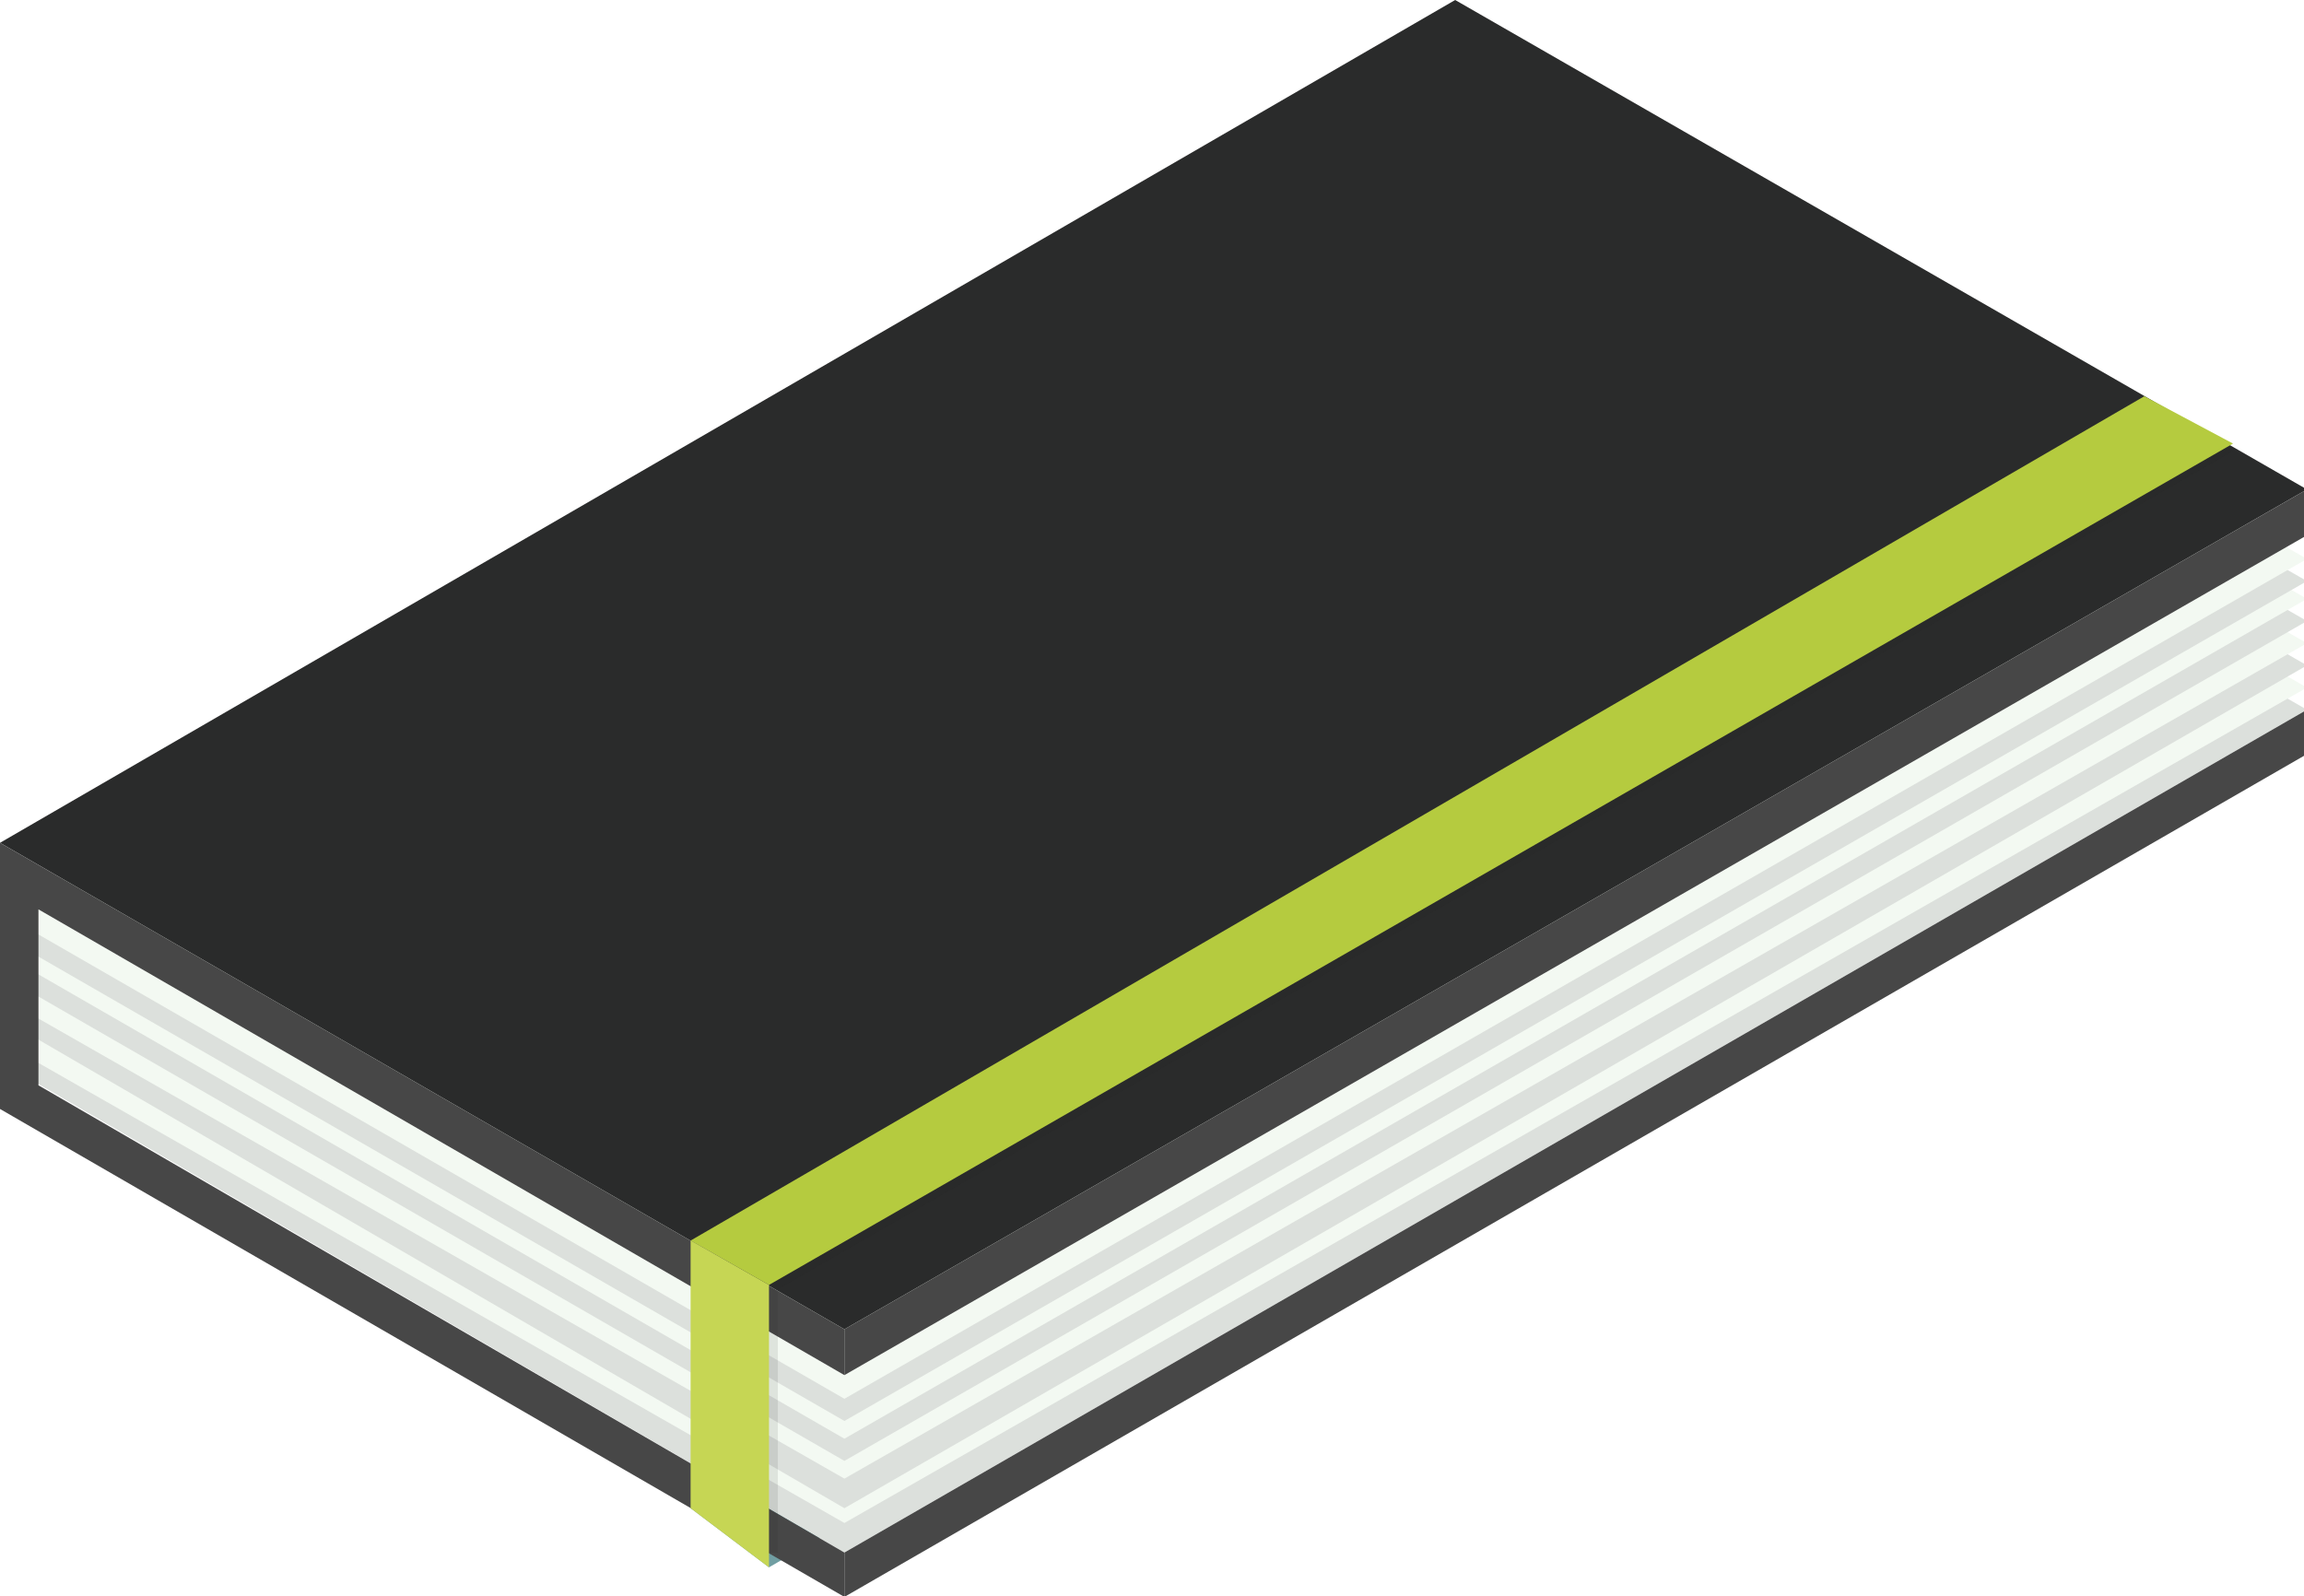
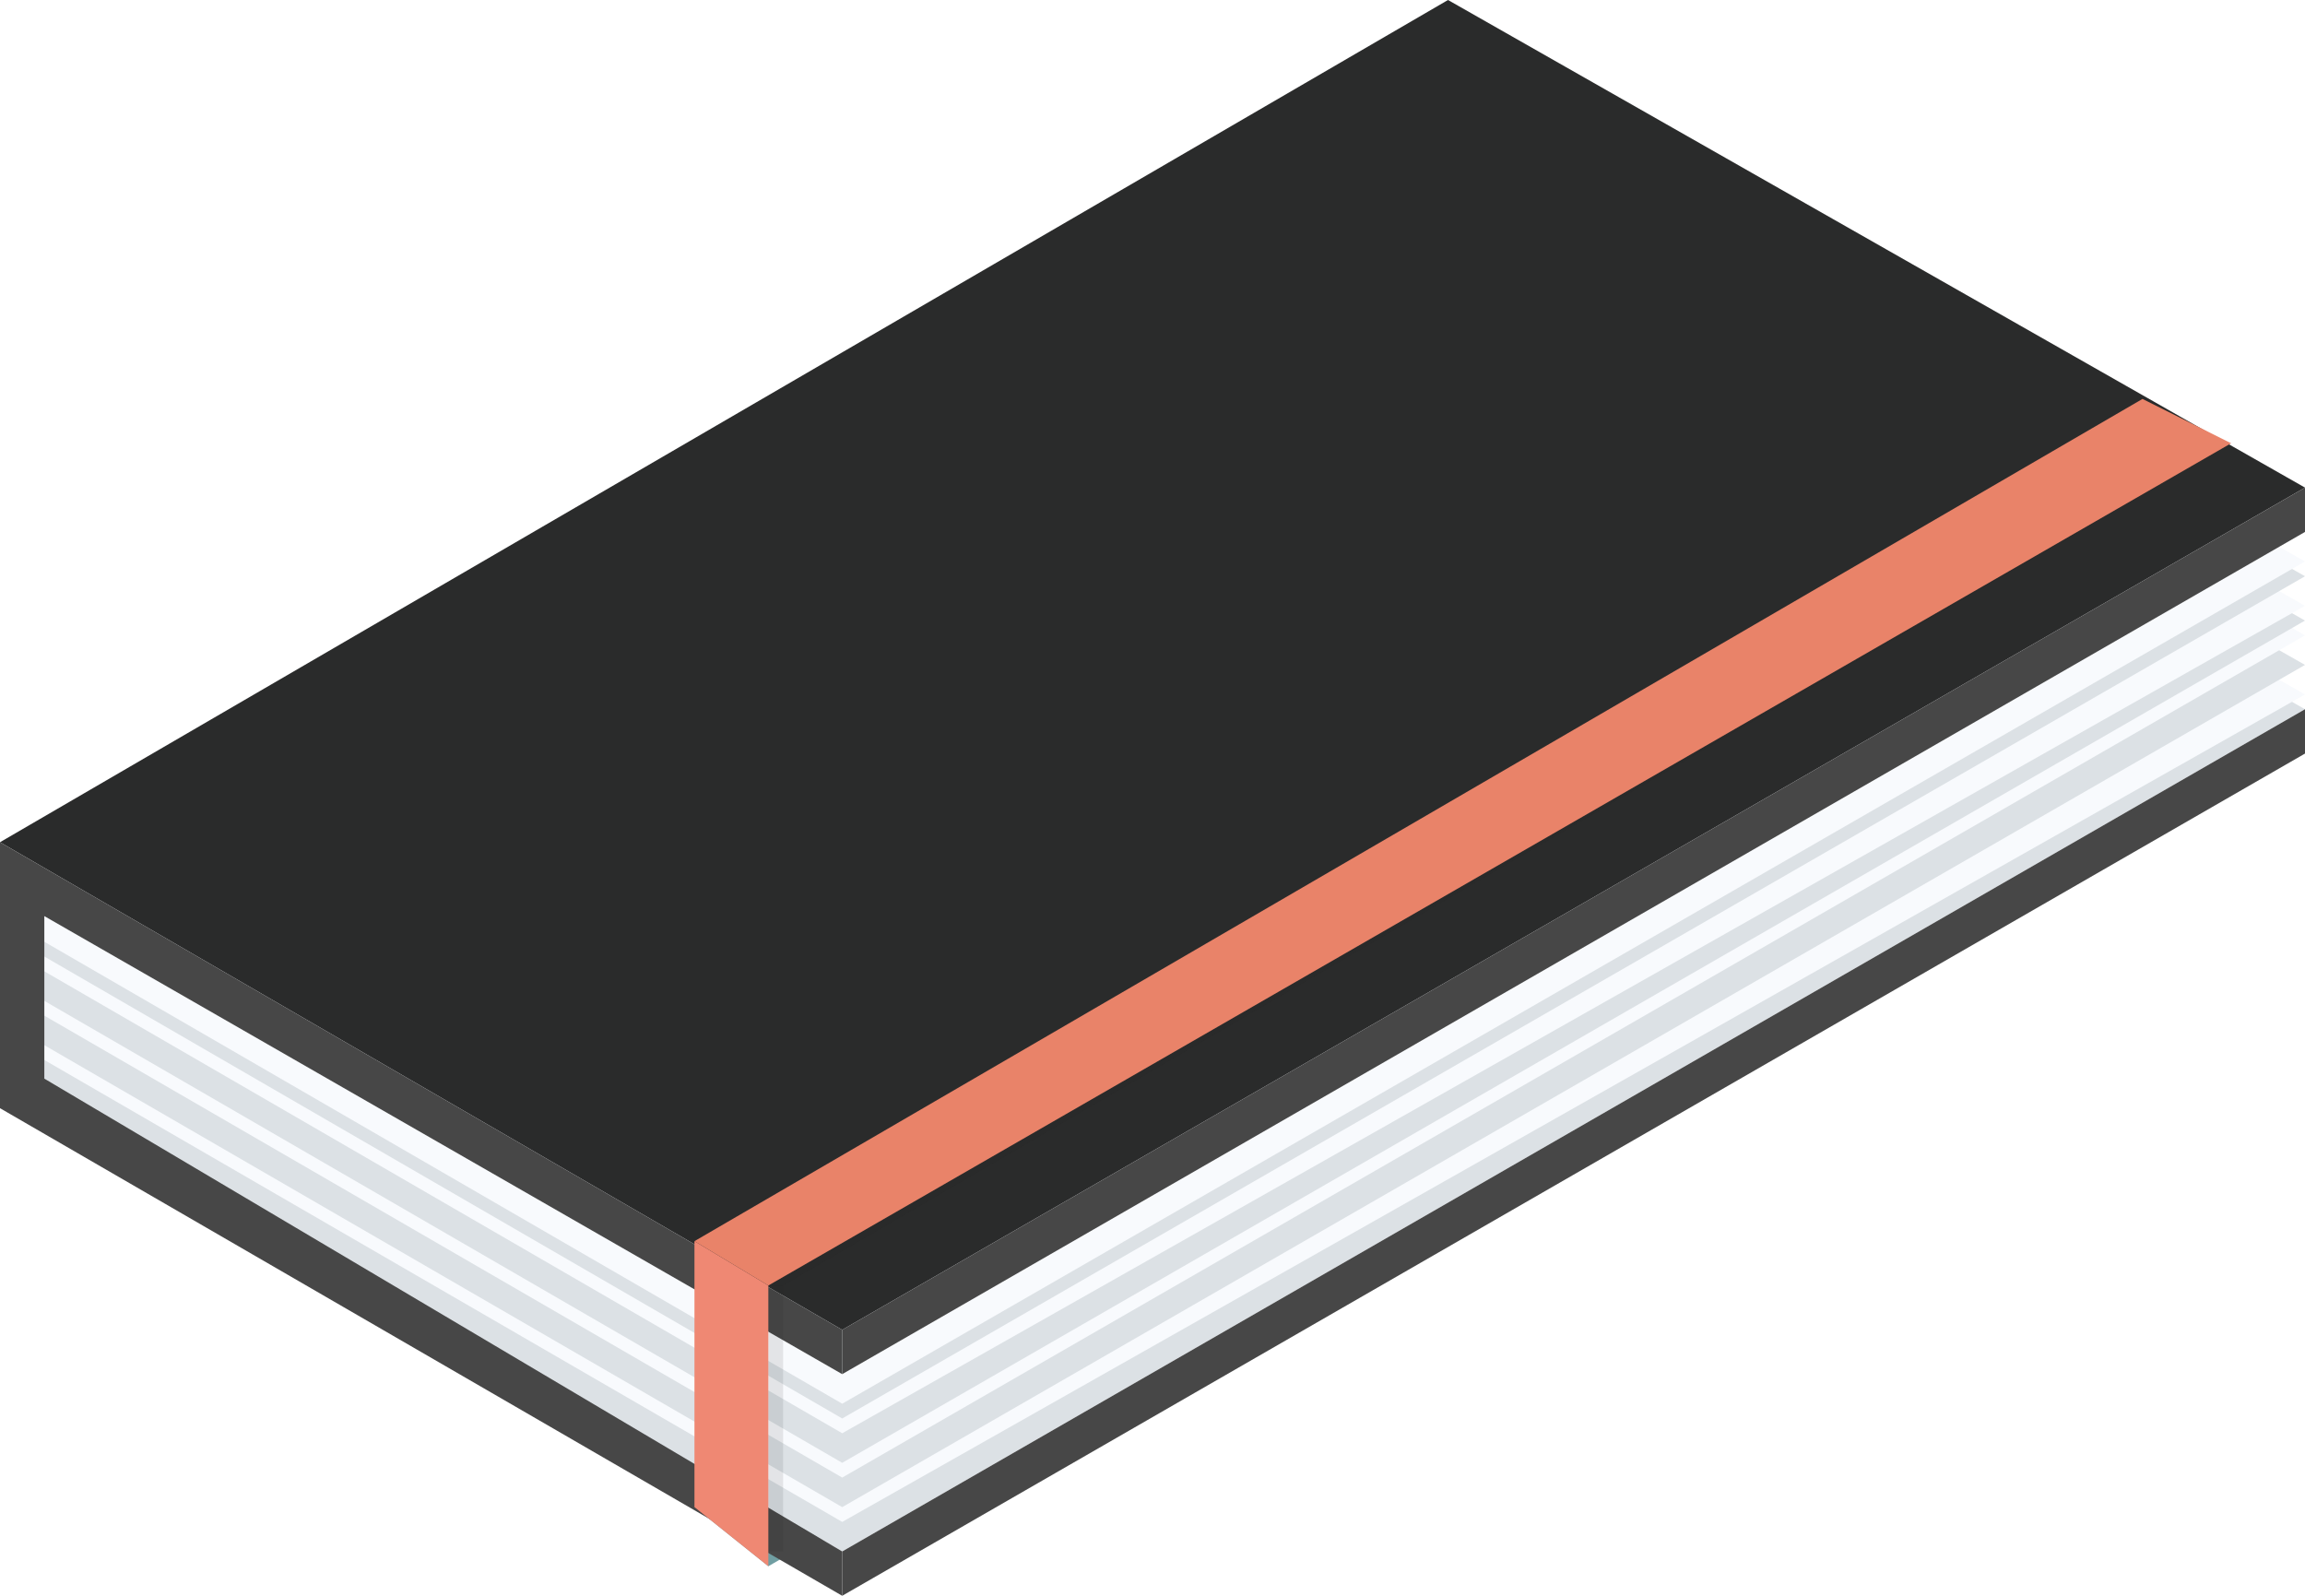
- <svg xmlns="http://www.w3.org/2000/svg" viewBox="0 0 15.58 10.79">
-   <defs>
-     <style>.cls-1{fill:#709ea2;}.cls-2{fill:#dce0dc;}.cls-3{fill:#f3f9f2;}.cls-4{fill:#2a2b2b;}.cls-5{fill:#474747;}.cls-6{fill:#1a1a1a;opacity:0.1;}.cls-7{fill:#b5cb3f;}.cls-8{fill:#c6d654;}.cls-9{fill:#9fbcbc;}</style>
-   </defs>
-   <g data-name="Layer 2">
-     <g data-name="Layer 2">
-       <polygon points="5.2 10.6 15.1 4.86 14.5 4.54 4.67 10.2" class="cls-1" />
-       <polygon points="9.84 1.49 15.6 4.8 5.71 10.5 0 7.18" class="cls-2" />
-       <polygon points="9.84 1.35 15.6 4.65 5.71 10.3 0 7.04" class="cls-3" />
-       <polygon points="9.84 1.19 15.6 4.5 5.71 10.2 0 6.88" class="cls-2" />
-       <polygon points="9.84 1.05 15.6 4.35 5.71 10 0 6.74" class="cls-3" />
-       <polygon points="9.84 0.9 15.6 4.2 5.71 9.88 0 6.59" class="cls-2" />
-       <polygon points="9.84 0.75 15.6 4.05 5.71 9.73 0 6.44" class="cls-3" />
-       <polygon points="9.84 0.63 15.6 3.93 5.71 9.61 0 6.32" class="cls-2" />
-       <polygon points="9.84 0.48 15.6 3.78 5.71 9.46 0 6.17" class="cls-3" />
-       <polygon points="9.84 0 15.6 3.31 5.71 8.99 0 5.7" class="cls-4" />
-       <polygon points="5.71 10.5 5.71 10.8 15.6 5.1 15.6 4.8" class="cls-5" />
-       <polygon points="15.6 3.31 5.71 8.99 5.71 9.3 15.6 3.62" class="cls-5" />
-       <polygon points="0 6 0 7.19 0 7.49 0 7.5 5.71 10.8 5.71 10.5 0.26 7.34 0.26 6.15 5.71 9.3 5.71 8.99 0 5.7" class="cls-5" />
-       <polygon points="5.26 8.72 15.1 3.05 15 2.98 5.15 8.66" class="cls-6" />
-       <polygon points="5.2 8.69 15.1 3 14.5 2.68 4.67 8.39" class="cls-7" />
-       <polygon points="5.26 10.5 5.26 8.73 5.19 8.69 5.19 10.5" class="cls-6" />
-       <polygon points="4.67 8.39 4.67 10.2 5.2 10.6 5.2 8.69" class="cls-8" />
-       <line y1="8.99" x2="5.71" x1="5.71" y2="9.3" class="cls-9" />
-     </g>
-   </g>
+ <svg xmlns="http://www.w3.org/2000/svg" version="1.1" id="Layer_1" x="0px" y="0px" viewBox="0 0 15.6 10.8" style="enable-background:new 0 0 15.6 10.8;" xml:space="preserve">
+   <style type="text/css">
+ 	.st0{fill:#709EA2;}
+ 	.st1{fill:#DCE1E5;}
+ 	.st2{fill:#F8FAFD;}
+ 	.st3{fill:#2A2B2B;}
+ 	.st4{fill:#474747;}
+ 	.st5{opacity:0.1;fill:#1A1A1A;enable-background:new    ;}
+ 	.st6{fill:#E98369;}
+ 	.st7{fill:#EF8873;}
+ 	.st8{fill:none;}
+ </style>
+   <polygon class="st0" points="5.2,10.6 15.1,4.9 14.5,4.5 4.7,10.2 " />
+   <polygon class="st1" points="9.8,1.5 15.6,4.8 5.7,10.5 0,7.2 " />
+   <polygon class="st2" points="9.8,1.4 15.6,4.7 5.7,10.3 0,7 " />
+   <polygon class="st1" points="9.8,1.2 15.6,4.5 5.7,10.2 0,6.9 " />
+   <polygon class="st2" points="9.8,1 15.6,4.3 5.7,10 0,6.7 " />
+   <polygon class="st1" points="9.8,0.9 15.6,4.2 5.7,9.9 0,6.6 " />
+   <polygon class="st2" points="9.8,0.8 15.6,4.1 5.7,9.7 0,6.4 " />
+   <polygon class="st1" points="9.8,0.6 15.6,3.9 5.7,9.6 0,6.3 " />
+   <polygon class="st2" points="9.8,0.5 15.6,3.8 5.7,9.5 0,6.2 " />
+   <polygon class="st3" points="9.8,0 15.6,3.3 5.7,9 0,5.7 " />
+   <polygon class="st4" points="5.7,10.5 5.7,10.8 15.6,5.1 15.6,4.8 " />
+   <polygon class="st4" points="15.6,3.3 5.7,9 5.7,9.3 15.6,3.6 " />
+   <polygon class="st4" points="0,6 0,7.2 0,7.5 0,7.5 5.7,10.8 5.7,10.5 0.3,7.3 0.3,6.2 5.7,9.3 5.7,9 0,5.7 " />
+   <polygon class="st5" points="5.3,8.7 15.1,3 15,3 5.2,8.7 " />
+   <polygon class="st6" points="5.2,8.7 15.1,3 14.5,2.7 4.7,8.4 " />
+   <polygon class="st5" points="5.3,10.5 5.3,8.7 5.2,8.7 5.2,10.5 " />
+   <polygon class="st7" points="4.7,8.4 4.7,10.2 5.2,10.6 5.2,8.7 " />
+   <line class="st8" x1="5.7" y1="9" x2="5.7" y2="9.3" />
</svg>
